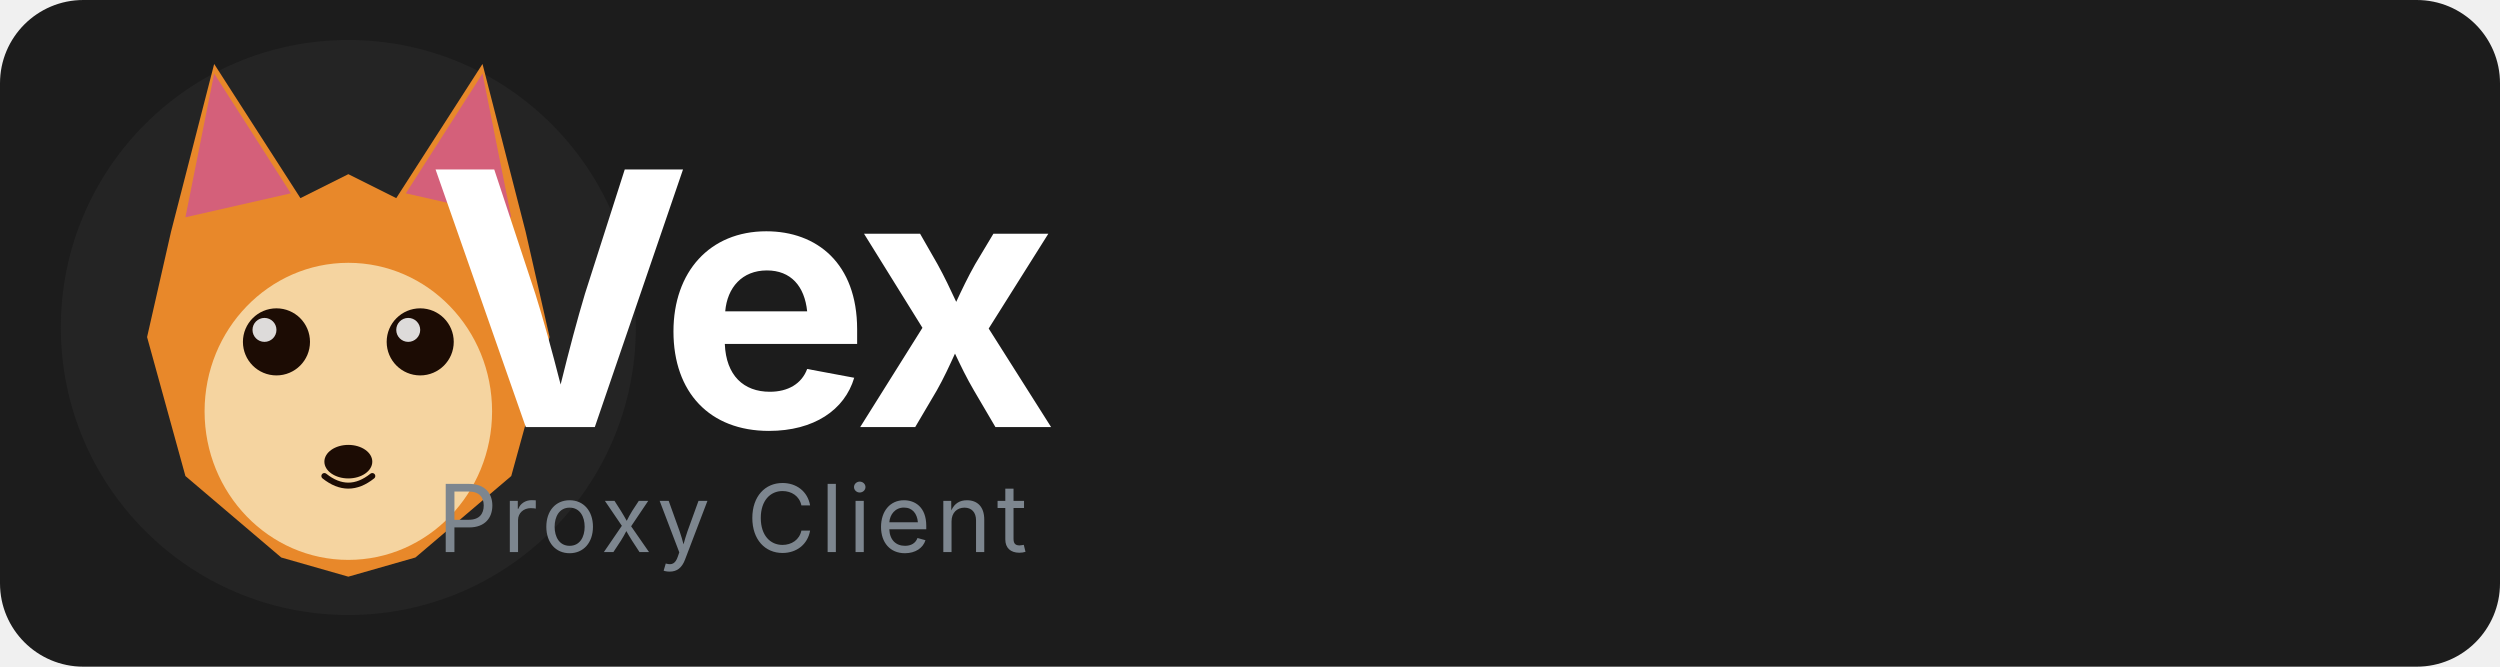
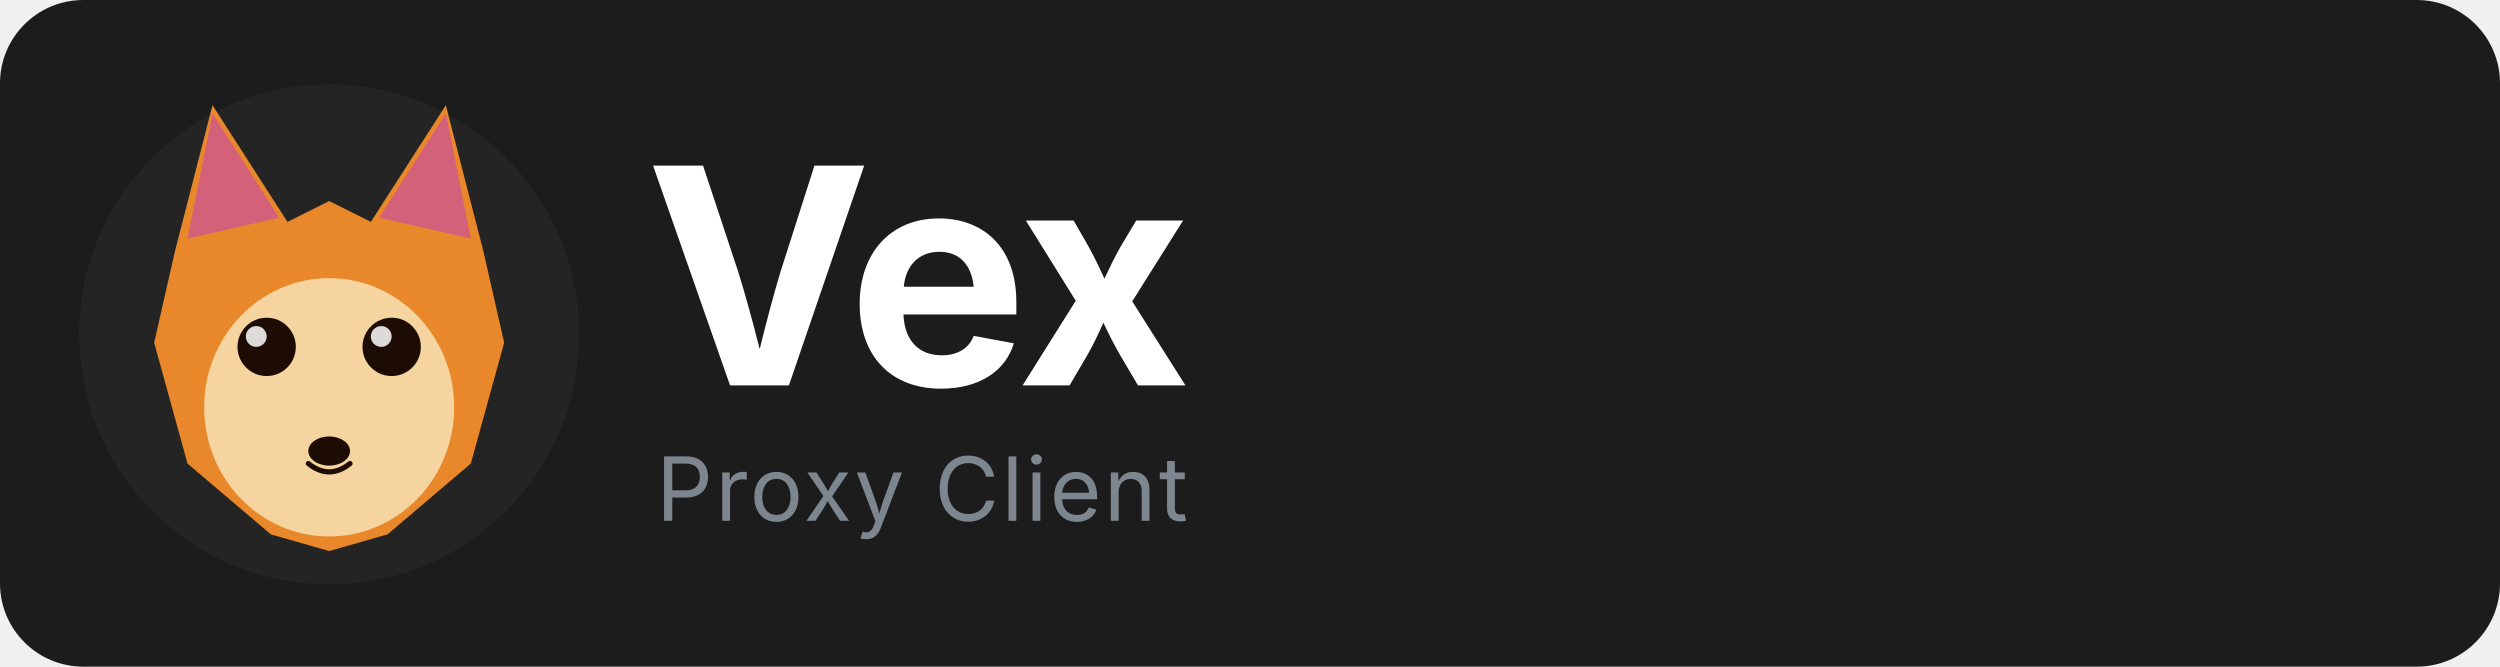
<svg xmlns="http://www.w3.org/2000/svg" viewBox="0 0 480 128" width="480" height="128">
  <rect width="480" height="128" rx="16" fill="#1c1c1c" />
-   <g transform="translate(8, 4) scale(0.46)">
+   <g transform="translate(12, 13) scale(0.4)">
    <circle cx="128" cy="128" r="120" fill="#242424" />
    <polygon points="72,18 108,74 128,64 148,74 184,18 202,88 212,132 196,190 156,224 128,232 100,224 60,190 44,132 54,88" fill="#E8882A" />
    <polygon points="72,22 104,72 60,82" fill="#D4607A" />
    <polygon points="184,22 196,82 152,72" fill="#D4607A" />
    <ellipse cx="128" cy="163" rx="60" ry="62" fill="#F5D4A0" />
    <circle cx="98" cy="134" r="14" fill="#1C0C04" />
    <circle cx="93" cy="129" r="5" fill="white" opacity="0.85" />
    <circle cx="158" cy="134" r="14" fill="#1C0C04" />
    <circle cx="153" cy="129" r="5" fill="white" opacity="0.85" />
    <ellipse cx="128" cy="184" rx="10" ry="7" fill="#1C0C04" />
    <path d="M 118 190 Q 128 198 138 190" stroke="#1C0C04" stroke-width="2.5" fill="none" stroke-linecap="round" />
  </g>
-   <text x="82" y="82" font-family="'SF Pro Display', 'Segoe UI', 'Inter', sans-serif" font-size="68" font-weight="700" letter-spacing="-2" fill="#ffffff">Vex</text>
-   <text x="84" y="106" font-family="'SF Pro Text', 'Segoe UI', 'Inter', sans-serif" font-size="18" font-weight="400" fill="#7d868f" letter-spacing="1">Proxy Client</text>
+   <text x="124" y="74" font-family="'SF Pro Display', 'Segoe UI', 'Inter', sans-serif" font-size="58" font-weight="700" letter-spacing="-1" fill="#ffffff">Vex</text>
+   <text x="126" y="100" font-family="'SF Pro Text', 'Segoe UI', 'Inter', sans-serif" font-size="17" font-weight="400" fill="#7d868f" letter-spacing="0.5">Proxy Client</text>
</svg>
